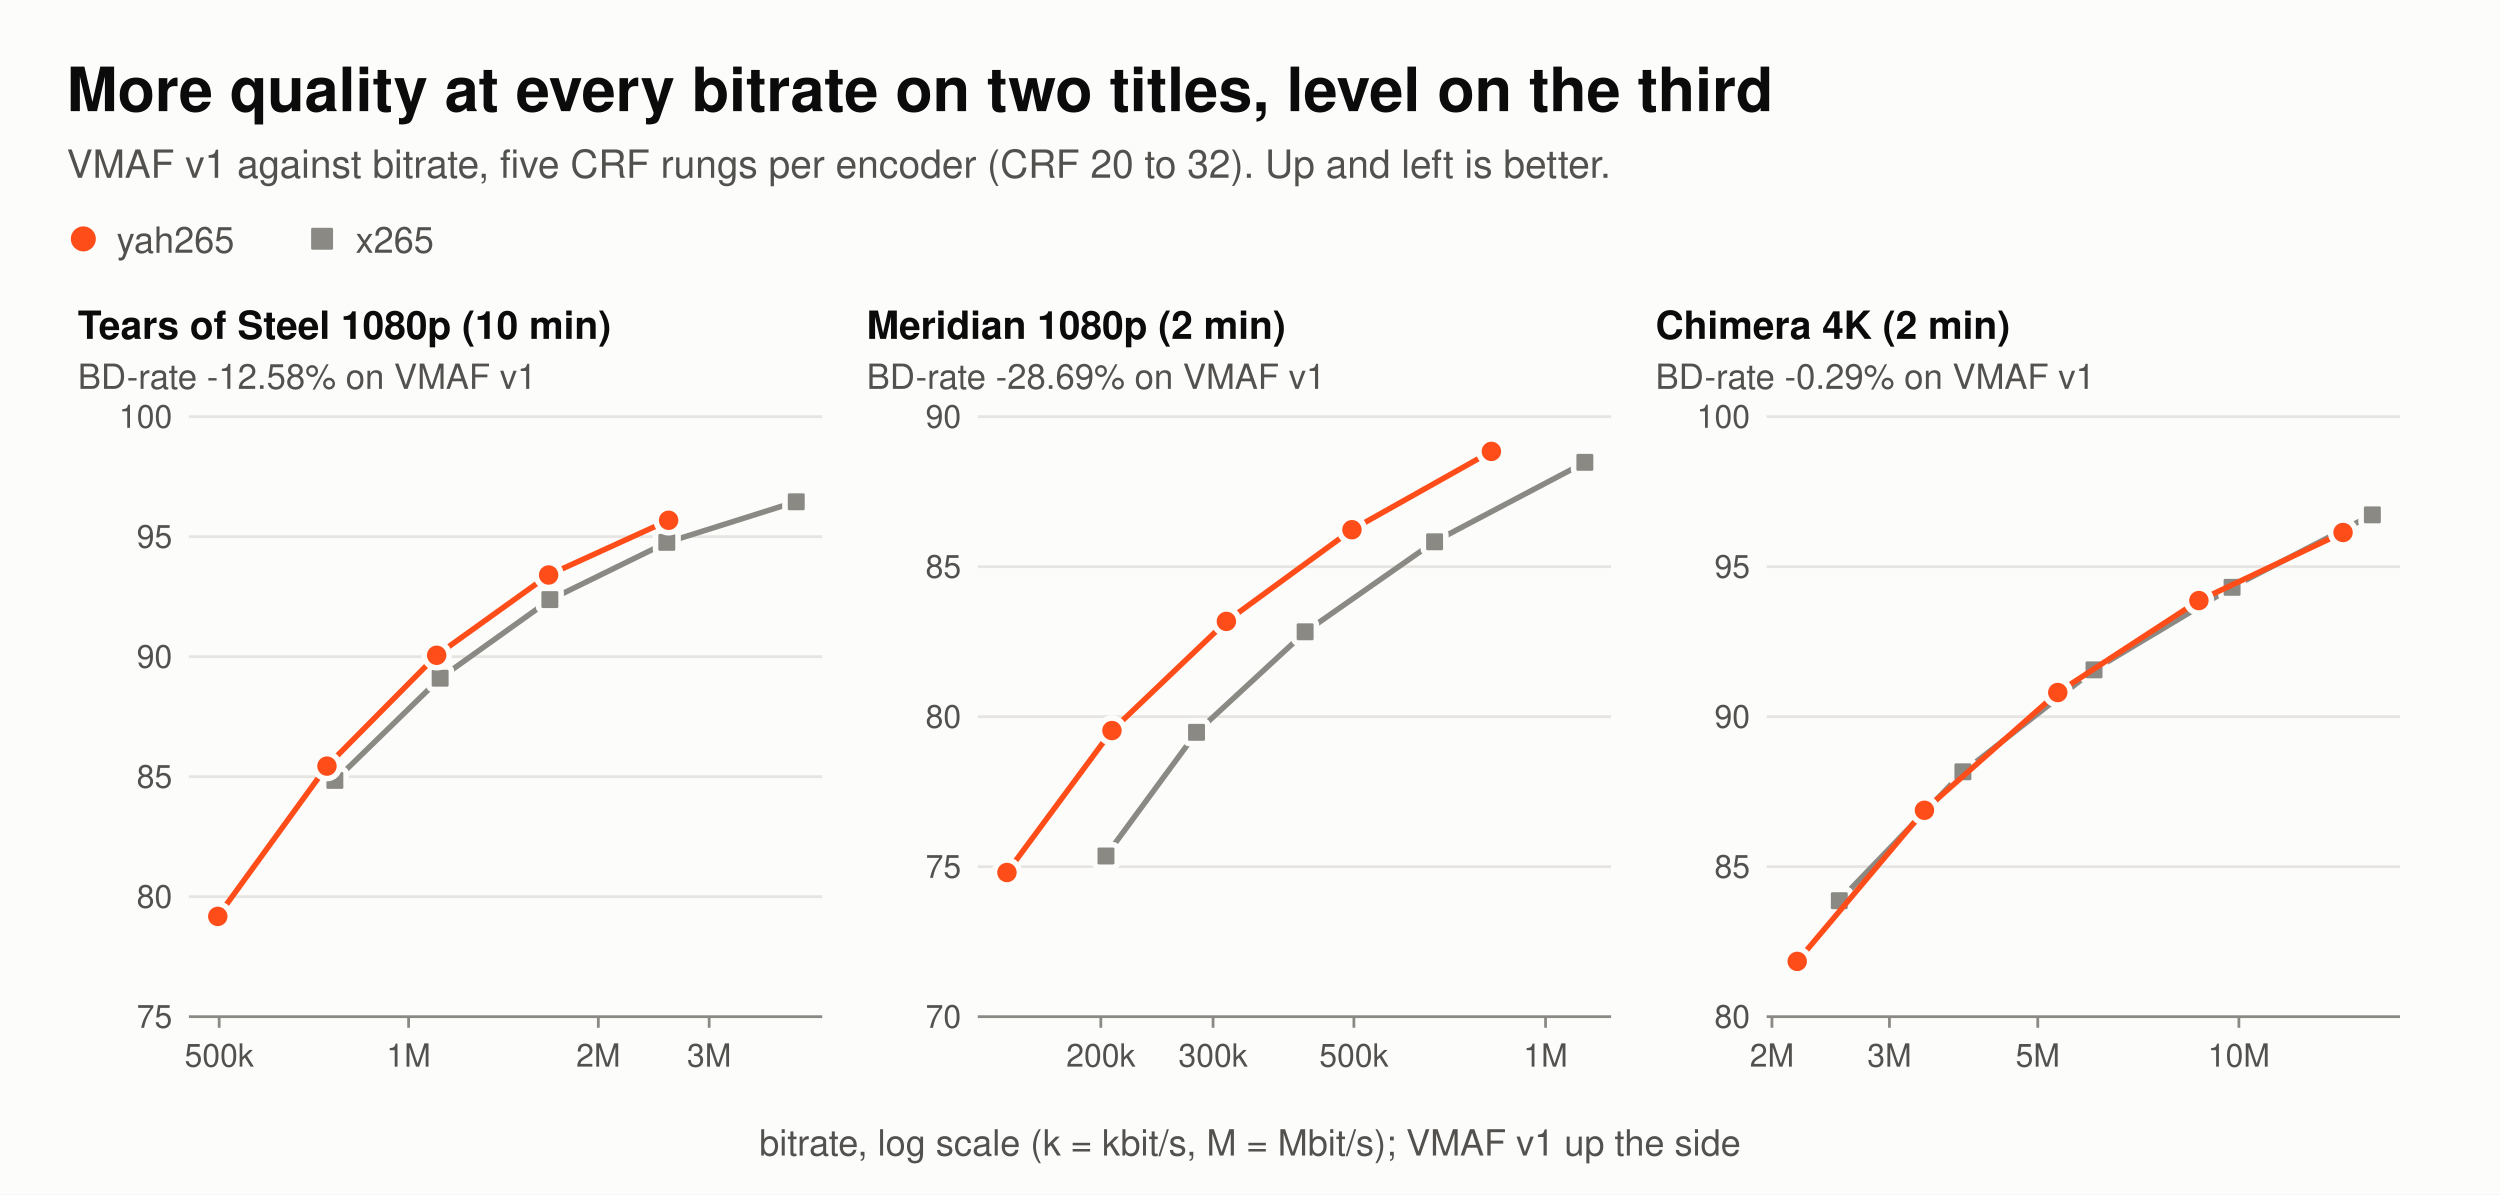
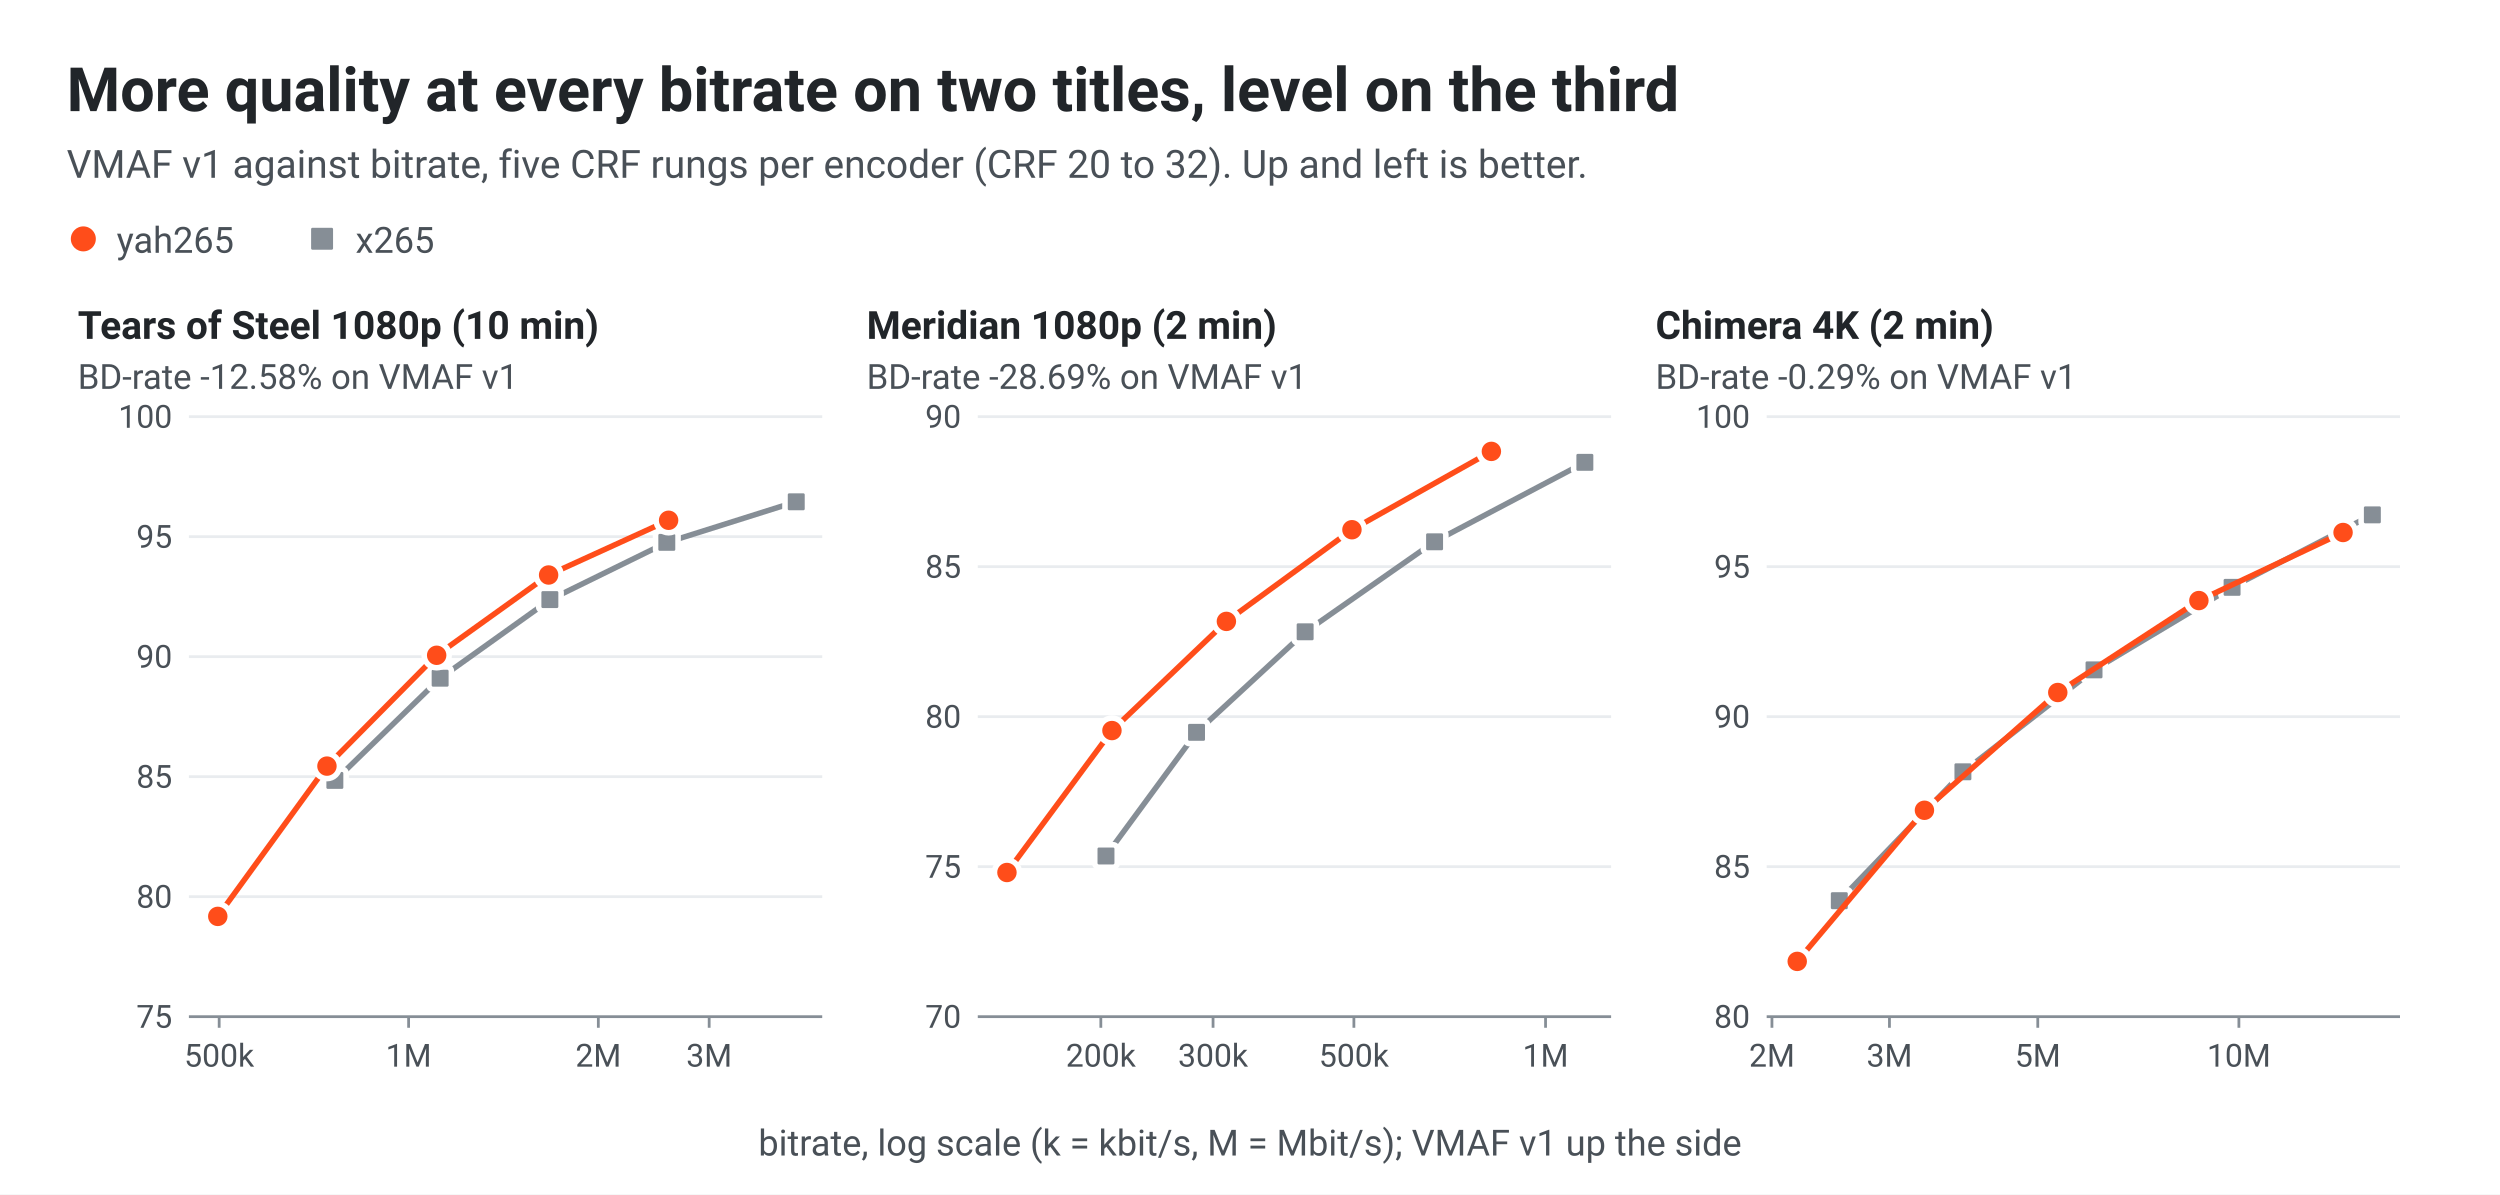
<svg xmlns="http://www.w3.org/2000/svg" width="900" height="430" viewBox="0 0 900 430" role="img">
  <style>
- .bg{fill:#fcfcfb}.t1{fill:#0b0b0b}.t2{fill:#52514e}.grid{stroke:#e6e5e1}
- .base{stroke:#8a8984}.ring{stroke:#fcfcfb}.med{stroke:#0b0b0b}
- .s1{fill:#ff4d1a}.s2{fill:#1baf7a}.s3{fill:#6250d6}.sx{fill:#8a8984}
- .l1{stroke:#ff4d1a}.l2{stroke:#1baf7a}.l3{stroke:#6250d6}.lx{stroke:#8a8984}.span{stroke:#e6e5e1}
- text{font-family:system-ui,-apple-system,"Segoe UI",Helvetica,Arial,sans-serif}
+ .bg{fill:#ffffff}.t1{fill:#212529}.t2{fill:#495057}.grid{stroke:#e9ecef}
+ .base{stroke:#868e96}.ring{stroke:#ffffff}.med{stroke:#212529}.band{fill:#f1f3f5}
+ .s1{fill:#ff4d1a}.s2{fill:#00919a}.s3{fill:#6250d6}.sx{fill:#868e96}
+ .l1{stroke:#ff4d1a}.l2{stroke:#00919a}.l3{stroke:#6250d6}.lx{stroke:#868e96}.span{stroke:#dee2e6}
+ .note{fill:#b8330a}.wash{fill:#ffe8dc}
+ text{font-family:system-ui,-apple-system,"Segoe UI",Roboto,Helvetica,Arial,sans-serif}
@media (prefers-color-scheme:dark){
- .bg{fill:#1a1a19}.t1{fill:#f0efec}.t2{fill:#c3c2b7}.grid{stroke:#2e2e2c}
- .base{stroke:#8a8984}.ring{stroke:#1a1a19}.med{stroke:#f0efec}
- .s1{fill:#ff4d1a}.s2{fill:#199e70}.s3{fill:#9085e9}.sx{fill:#8a8984}
- .l1{stroke:#ff4d1a}.l2{stroke:#199e70}.l3{stroke:#9085e9}.lx{stroke:#8a8984}.span{stroke:#3a3a37}}
+ .bg{fill:#1b1c1e}.t1{fill:#e9ecee}.t2{fill:#b6bcc1}.grid{stroke:#2e3135}
+ .base{stroke:#8f959a}.ring{stroke:#1b1c1e}.med{stroke:#e9ecee}.band{fill:#23262a}
+ .s1{fill:#ff4d1a}.s2{fill:#12a3ad}.s3{fill:#9085e9}.sx{fill:#8f959a}
+ .l1{stroke:#ff4d1a}.l2{stroke:#12a3ad}.l3{stroke:#9085e9}.lx{stroke:#8f959a}.span{stroke:#3a3e43}
+ .note{fill:#ff8a5c}.wash{fill:#45200f}}
</style>
  <rect width="100%" height="100%" class="bg" />
  <text x="24.0" y="40.0" font-size="22" class="t1" text-anchor="start" font-weight="600">More quality at every bitrate on two titles, level on the third</text>
  <text x="24.0" y="64.0" font-size="14" class="t2" text-anchor="start">VMAF v1 against bitrate, five CRF rungs per encoder (CRF 20 to 32). Up and left is better.</text>
  <circle cx="30.0" cy="86.0" r="5.5" class="s1 ring" stroke-width="2" />
  <text x="42.0" y="91.0" font-size="13" class="t2" text-anchor="start">yah265</text>
  <rect x="111.0" y="81.0" width="9.9" height="9.9" rx="1.5" class="sx ring" stroke-width="2" />
  <text x="128.0" y="91.0" font-size="13" class="t2" text-anchor="start">x265</text>
  <text x="28.0" y="122.0" font-size="14" class="t1" text-anchor="start" font-weight="600">Tears of Steel 1080p (10 min)</text>
  <text x="28.0" y="140.0" font-size="12.5" class="t2" text-anchor="start">BD-rate -12.58% on VMAF v1</text>
  <line x1="68.0" y1="366.0" x2="296.0" y2="366.0" class="base" />
  <text x="62.0" y="370.0" font-size="11.5" class="t2" text-anchor="end">75</text>
  <line x1="68.0" y1="322.8" x2="296.0" y2="322.8" class="grid" />
  <text x="62.0" y="326.8" font-size="11.5" class="t2" text-anchor="end">80</text>
  <line x1="68.0" y1="279.6" x2="296.0" y2="279.6" class="grid" />
  <text x="62.0" y="283.6" font-size="11.5" class="t2" text-anchor="end">85</text>
  <line x1="68.0" y1="236.4" x2="296.0" y2="236.4" class="grid" />
  <text x="62.0" y="240.4" font-size="11.5" class="t2" text-anchor="end">90</text>
  <line x1="68.0" y1="193.2" x2="296.0" y2="193.2" class="grid" />
  <text x="62.0" y="197.2" font-size="11.5" class="t2" text-anchor="end">95</text>
  <line x1="68.0" y1="150.0" x2="296.0" y2="150.0" class="grid" />
  <text x="62.0" y="154.0" font-size="11.5" class="t2" text-anchor="end">100</text>
  <line x1="78.9" y1="366" x2="78.9" y2="370" class="base" />
  <text x="78.9" y="384.0" font-size="11.5" class="t2" text-anchor="middle">500k</text>
  <line x1="147.1" y1="366" x2="147.1" y2="370" class="base" />
  <text x="147.1" y="384.0" font-size="11.5" class="t2" text-anchor="middle">1M</text>
  <line x1="215.4" y1="366" x2="215.4" y2="370" class="base" />
  <text x="215.4" y="384.0" font-size="11.5" class="t2" text-anchor="middle">2M</text>
  <line x1="255.3" y1="366" x2="255.3" y2="370" class="base" />
  <text x="255.3" y="384.0" font-size="11.5" class="t2" text-anchor="middle">3M</text>
  <polyline fill="none" class="lx" stroke-width="2" points="120.6,281.0 158.4,244.2 198.0,215.9 240.0,195.3 286.6,180.6" />
  <rect x="116.5" y="276.9" width="8.1" height="8.1" rx="1.5" class="sx ring" stroke-width="2" />
  <rect x="154.4" y="240.1" width="8.1" height="8.1" rx="1.5" class="sx ring" stroke-width="2" />
  <rect x="193.9" y="211.8" width="8.1" height="8.1" rx="1.5" class="sx ring" stroke-width="2" />
  <rect x="236.0" y="191.2" width="8.1" height="8.1" rx="1.5" class="sx ring" stroke-width="2" />
  <rect x="282.6" y="176.6" width="8.1" height="8.1" rx="1.5" class="sx ring" stroke-width="2" />
  <polyline fill="none" class="l1" stroke-width="2" points="78.4,329.9 117.7,275.8 157.2,235.9 197.5,207.0 240.7,187.3" />
  <circle cx="78.4" cy="329.9" r="4.5" class="s1 ring" stroke-width="2" />
  <circle cx="117.7" cy="275.8" r="4.5" class="s1 ring" stroke-width="2" />
  <circle cx="157.2" cy="235.9" r="4.5" class="s1 ring" stroke-width="2" />
  <circle cx="197.5" cy="207.0" r="4.5" class="s1 ring" stroke-width="2" />
  <circle cx="240.7" cy="187.3" r="4.5" class="s1 ring" stroke-width="2" />
  <text x="312.0" y="122.0" font-size="14" class="t1" text-anchor="start" font-weight="600">Meridian 1080p (2 min)</text>
  <text x="312.0" y="140.0" font-size="12.5" class="t2" text-anchor="start">BD-rate -28.69% on VMAF v1</text>
  <line x1="352.0" y1="366.0" x2="580.0" y2="366.0" class="base" />
  <text x="346.0" y="370.0" font-size="11.5" class="t2" text-anchor="end">70</text>
  <line x1="352.0" y1="312.0" x2="580.0" y2="312.0" class="grid" />
  <text x="346.0" y="316.0" font-size="11.5" class="t2" text-anchor="end">75</text>
  <line x1="352.0" y1="258.0" x2="580.0" y2="258.0" class="grid" />
  <text x="346.0" y="262.0" font-size="11.5" class="t2" text-anchor="end">80</text>
  <line x1="352.0" y1="204.0" x2="580.0" y2="204.0" class="grid" />
  <text x="346.0" y="208.0" font-size="11.5" class="t2" text-anchor="end">85</text>
  <line x1="352.0" y1="150.0" x2="580.0" y2="150.0" class="grid" />
  <text x="346.0" y="154.0" font-size="11.5" class="t2" text-anchor="end">90</text>
  <line x1="396.3" y1="366" x2="396.3" y2="370" class="base" />
  <text x="396.3" y="384.0" font-size="11.5" class="t2" text-anchor="middle">200k</text>
  <line x1="436.7" y1="366" x2="436.7" y2="370" class="base" />
  <text x="436.7" y="384.0" font-size="11.5" class="t2" text-anchor="middle">300k</text>
  <line x1="487.4" y1="366" x2="487.4" y2="370" class="base" />
  <text x="487.4" y="384.0" font-size="11.5" class="t2" text-anchor="middle">500k</text>
  <line x1="556.4" y1="366" x2="556.4" y2="370" class="base" />
  <text x="556.4" y="384.0" font-size="11.5" class="t2" text-anchor="middle">1M</text>
  <polyline fill="none" class="lx" stroke-width="2" points="398.1,308.1 430.8,263.6 469.9,227.5 516.4,195.0 570.5,166.5" />
  <rect x="394.1" y="304.1" width="8.1" height="8.1" rx="1.5" class="sx ring" stroke-width="2" />
  <rect x="426.7" y="259.6" width="8.1" height="8.1" rx="1.5" class="sx ring" stroke-width="2" />
  <rect x="465.8" y="223.4" width="8.1" height="8.1" rx="1.5" class="sx ring" stroke-width="2" />
  <rect x="512.4" y="191.0" width="8.1" height="8.1" rx="1.5" class="sx ring" stroke-width="2" />
  <rect x="566.5" y="162.4" width="8.1" height="8.1" rx="1.5" class="sx ring" stroke-width="2" />
  <polyline fill="none" class="l1" stroke-width="2" points="362.5,314.1 400.3,263.0 441.5,223.7 486.7,190.7 536.9,162.5" />
  <circle cx="362.5" cy="314.1" r="4.5" class="s1 ring" stroke-width="2" />
  <circle cx="400.3" cy="263.0" r="4.5" class="s1 ring" stroke-width="2" />
  <circle cx="441.5" cy="223.7" r="4.5" class="s1 ring" stroke-width="2" />
  <circle cx="486.7" cy="190.7" r="4.5" class="s1 ring" stroke-width="2" />
  <circle cx="536.9" cy="162.5" r="4.5" class="s1 ring" stroke-width="2" />
  <text x="596.0" y="122.0" font-size="14" class="t1" text-anchor="start" font-weight="600">Chimera 4K (2 min)</text>
  <text x="596.0" y="140.0" font-size="12.5" class="t2" text-anchor="start">BD-rate -0.29% on VMAF v1</text>
  <line x1="636.0" y1="366.0" x2="864.0" y2="366.0" class="base" />
  <text x="630.0" y="370.0" font-size="11.5" class="t2" text-anchor="end">80</text>
  <line x1="636.0" y1="312.0" x2="864.0" y2="312.0" class="grid" />
  <text x="630.0" y="316.0" font-size="11.5" class="t2" text-anchor="end">85</text>
  <line x1="636.0" y1="258.0" x2="864.0" y2="258.0" class="grid" />
  <text x="630.0" y="262.0" font-size="11.5" class="t2" text-anchor="end">90</text>
  <line x1="636.0" y1="204.0" x2="864.0" y2="204.0" class="grid" />
  <text x="630.0" y="208.0" font-size="11.5" class="t2" text-anchor="end">95</text>
  <line x1="636.0" y1="150.0" x2="864.0" y2="150.0" class="grid" />
  <text x="630.0" y="154.0" font-size="11.5" class="t2" text-anchor="end">100</text>
  <line x1="637.9" y1="366" x2="637.9" y2="370" class="base" />
  <text x="637.9" y="384.0" font-size="11.5" class="t2" text-anchor="middle">2M</text>
  <line x1="680.2" y1="366" x2="680.2" y2="370" class="base" />
  <text x="680.2" y="384.0" font-size="11.5" class="t2" text-anchor="middle">3M</text>
  <line x1="733.6" y1="366" x2="733.6" y2="370" class="base" />
  <text x="733.6" y="384.0" font-size="11.5" class="t2" text-anchor="middle">5M</text>
  <line x1="806.0" y1="366" x2="806.0" y2="370" class="base" />
  <text x="806.0" y="384.0" font-size="11.5" class="t2" text-anchor="middle">10M</text>
  <polyline fill="none" class="lx" stroke-width="2" points="662.1,324.3 706.7,277.9 753.9,241.1 803.5,211.4 854.0,185.3" />
  <rect x="658.1" y="320.2" width="8.1" height="8.1" rx="1.5" class="sx ring" stroke-width="2" />
  <rect x="702.6" y="273.8" width="8.1" height="8.1" rx="1.5" class="sx ring" stroke-width="2" />
  <rect x="749.8" y="237.1" width="8.1" height="8.1" rx="1.5" class="sx ring" stroke-width="2" />
  <rect x="799.5" y="207.4" width="8.1" height="8.1" rx="1.5" class="sx ring" stroke-width="2" />
  <rect x="850.0" y="181.3" width="8.1" height="8.1" rx="1.5" class="sx ring" stroke-width="2" />
  <polyline fill="none" class="l1" stroke-width="2" points="647.0,346.1 692.8,291.7 740.8,249.3 791.6,216.2 843.5,191.7" />
  <circle cx="647.0" cy="346.1" r="4.5" class="s1 ring" stroke-width="2" />
  <circle cx="692.8" cy="291.7" r="4.5" class="s1 ring" stroke-width="2" />
  <circle cx="740.8" cy="249.3" r="4.5" class="s1 ring" stroke-width="2" />
  <circle cx="791.6" cy="216.2" r="4.5" class="s1 ring" stroke-width="2" />
  <circle cx="843.5" cy="191.7" r="4.5" class="s1 ring" stroke-width="2" />
  <text x="450.0" y="416.0" font-size="13" class="t2" text-anchor="middle">bitrate, log scale (k = kbit/s, M = Mbit/s); VMAF v1 up the side</text>
</svg>
